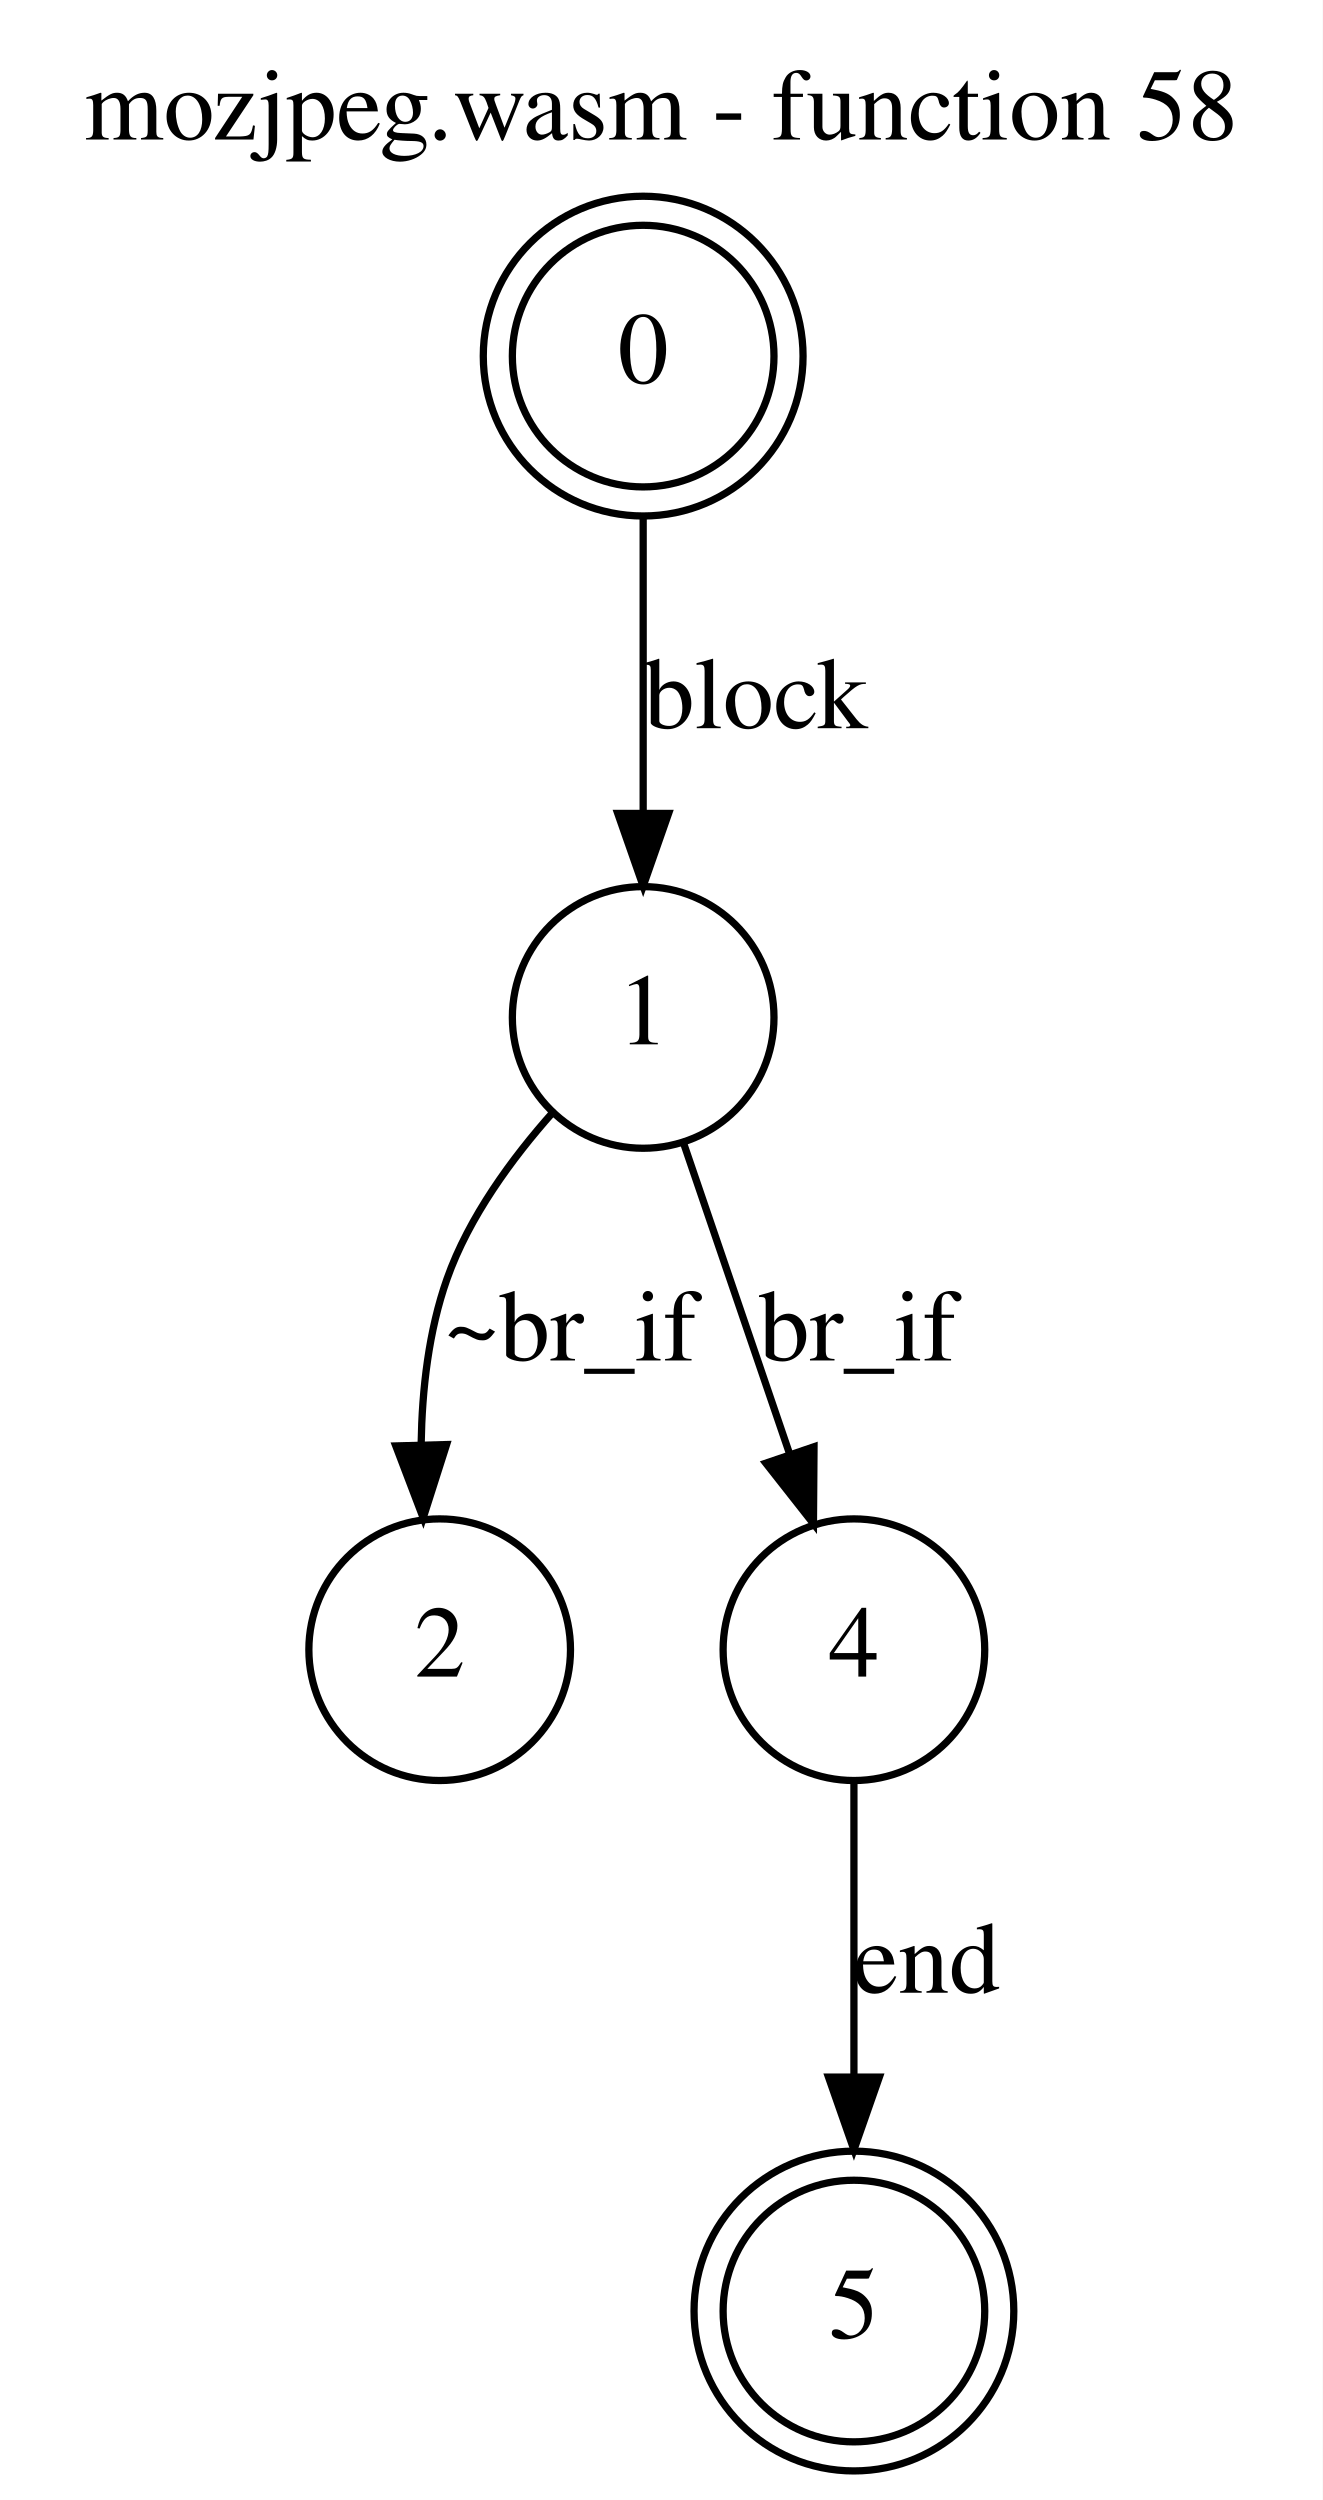
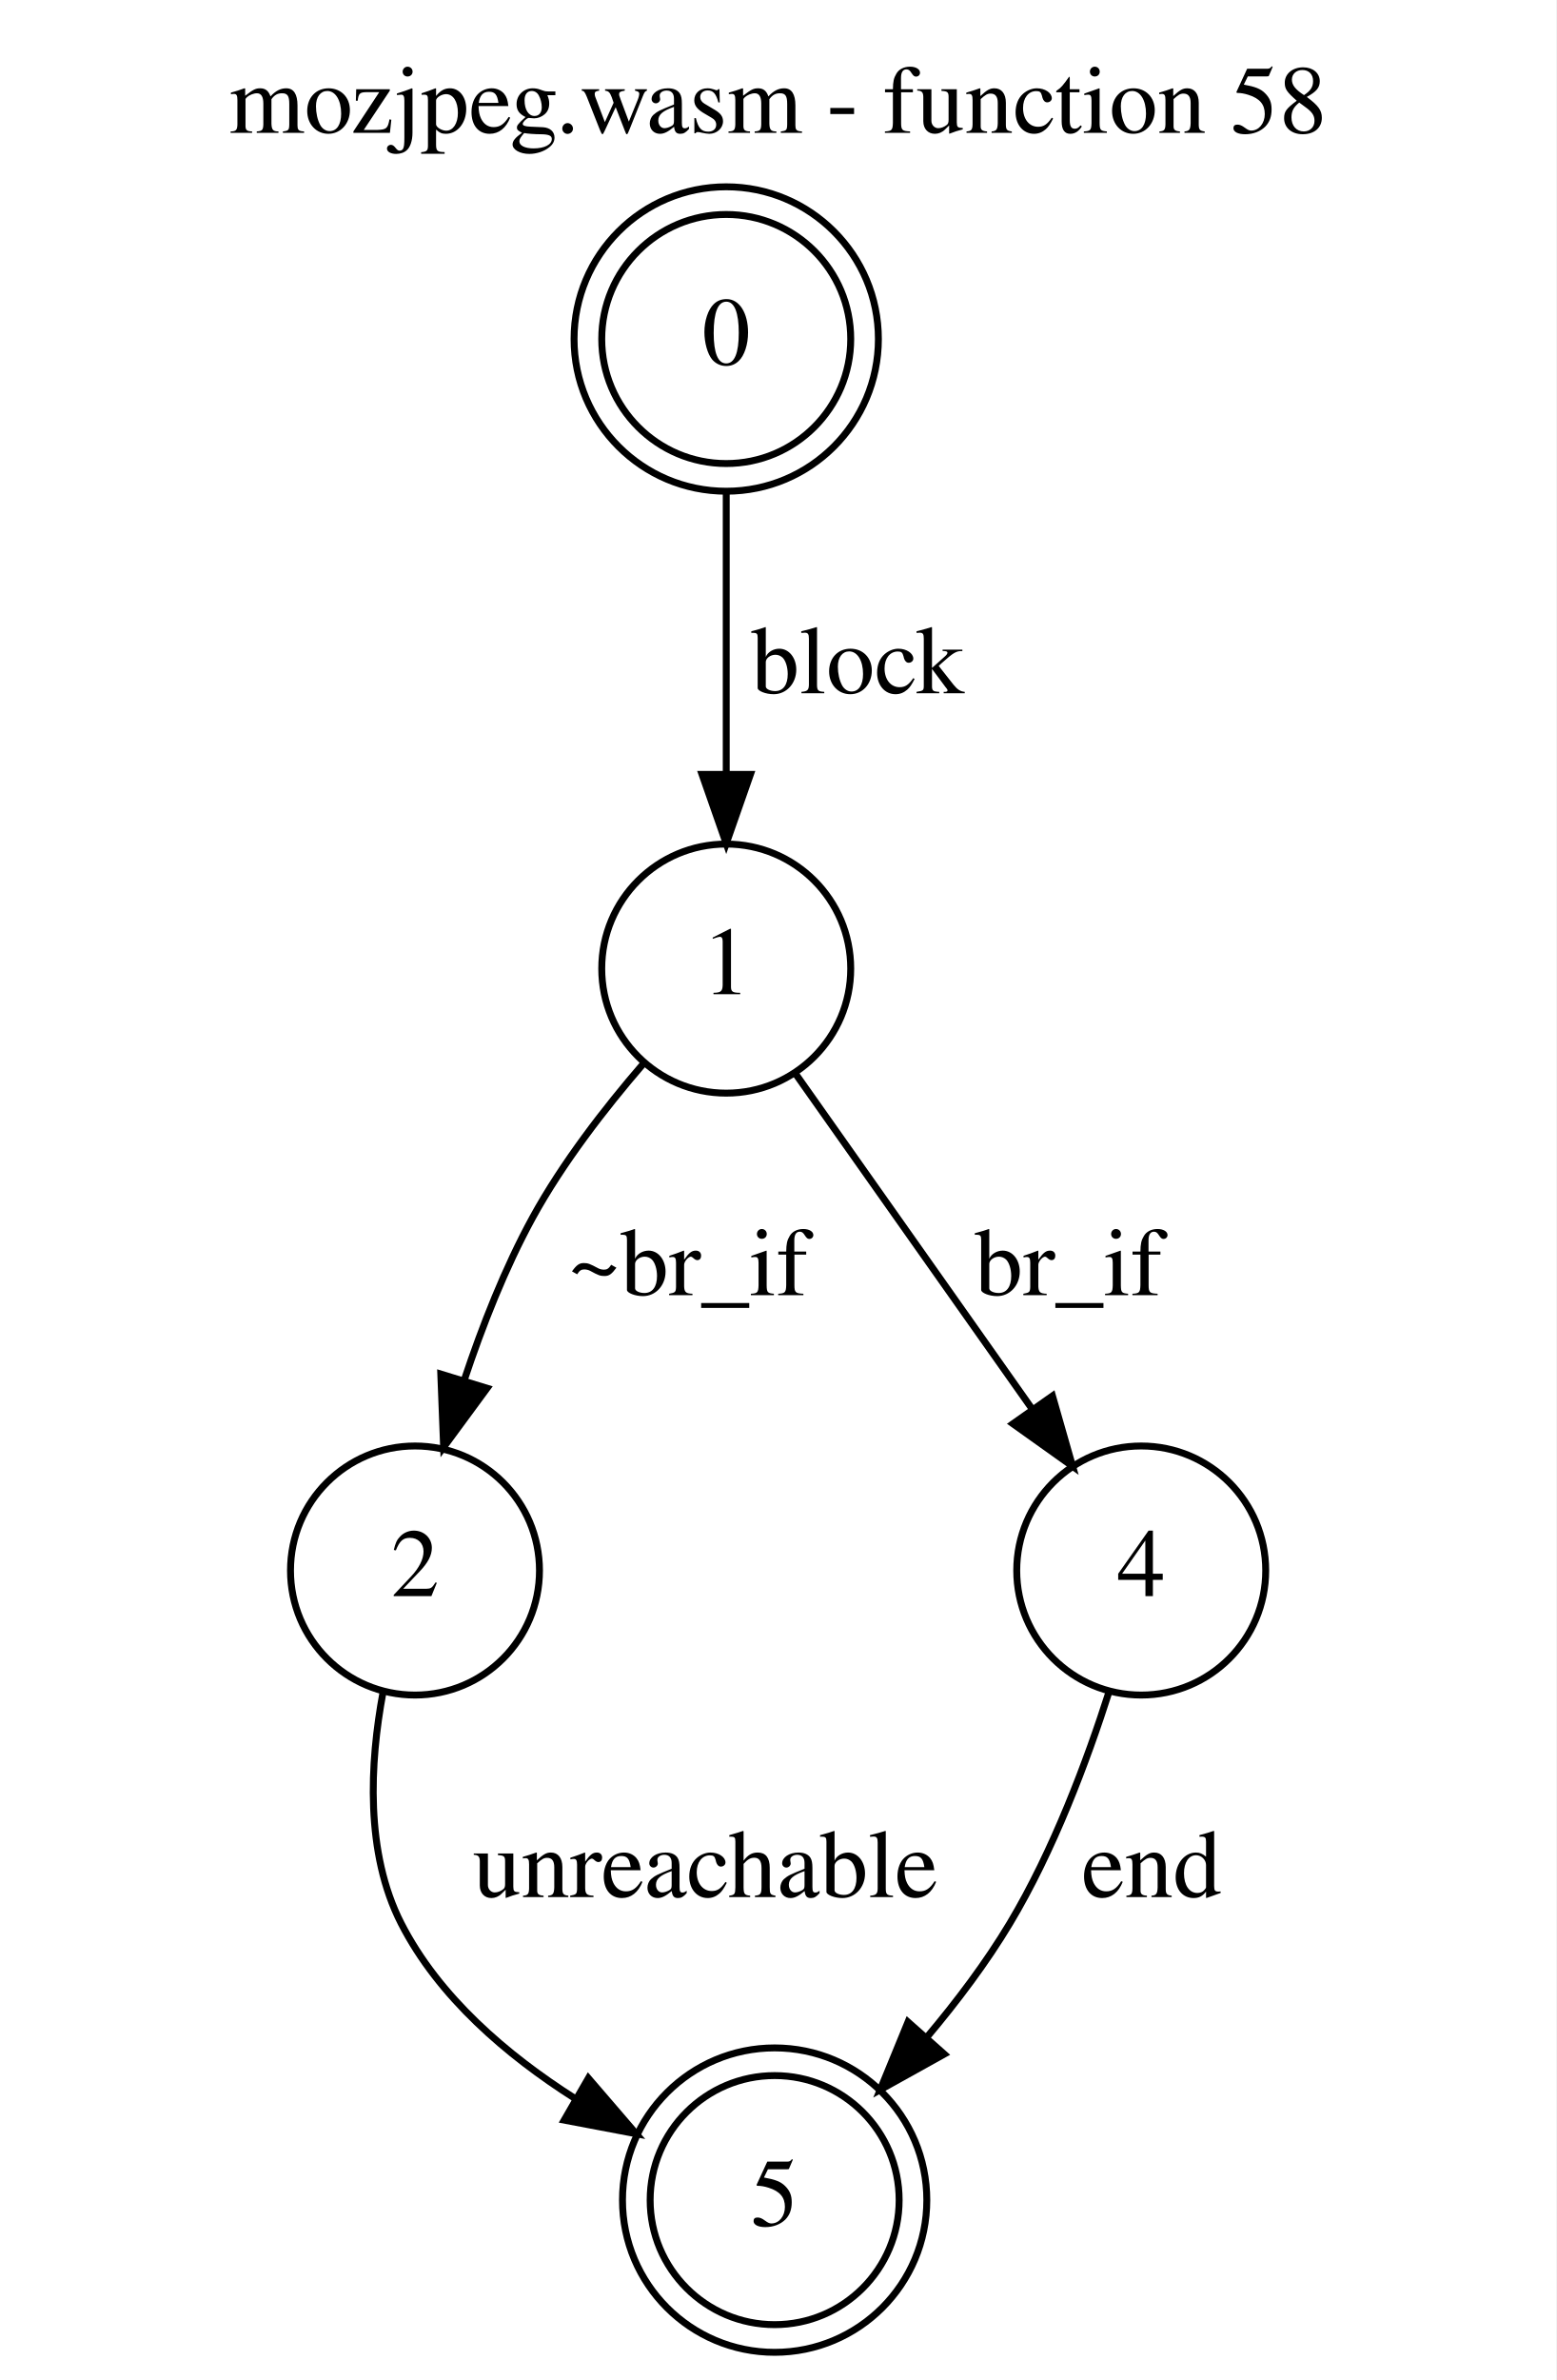
- <svg xmlns="http://www.w3.org/2000/svg" width="182pt" height="344pt" viewBox="0.00 0.00 182.00 344.00">
+ <svg xmlns="http://www.w3.org/2000/svg" width="225pt" height="344pt" viewBox="0.00 0.00 225.00 344.00">
  <g id="graph0" class="graph" transform="scale(1 1) rotate(0) translate(4 340)">
-     <polygon fill="white" stroke="transparent" points="-4,4 -4,-340 178,-340 178,4 -4,4" />
-     <text text-anchor="middle" x="87" y="-320.8" font-family="Times,serif" font-size="14.00">mozjpeg.wasm - function 58</text>
+     <polygon fill="white" stroke="transparent" points="-4,4 -4,-340 221,-340 221,4 -4,4" />
+     <text text-anchor="middle" x="108.5" y="-320.8" font-family="Times,serif" font-size="14.00">mozjpeg.wasm - function 58</text>
    <g id="node1" class="node">
-       <ellipse fill="none" stroke="black" cx="84.5" cy="-291" rx="18" ry="18" />
-       <ellipse fill="none" stroke="black" cx="84.5" cy="-291" rx="22" ry="22" />
-       <text text-anchor="middle" x="84.5" y="-287.3" font-family="Times,serif" font-size="14.00">0</text>
+       <ellipse fill="none" stroke="black" cx="101" cy="-291" rx="18" ry="18" />
+       <ellipse fill="none" stroke="black" cx="101" cy="-291" rx="22" ry="22" />
+       <text text-anchor="middle" x="101" y="-287.3" font-family="Times,serif" font-size="14.00">0</text>
    </g>
    <g id="node3" class="node">
-       <ellipse fill="none" stroke="black" cx="84.5" cy="-200" rx="18" ry="18" />
-       <text text-anchor="middle" x="84.5" y="-196.3" font-family="Times,serif" font-size="14.00">1</text>
+       <ellipse fill="none" stroke="black" cx="101" cy="-200" rx="18" ry="18" />
+       <text text-anchor="middle" x="101" y="-196.3" font-family="Times,serif" font-size="14.00">1</text>
    </g>
    <g id="edge1" class="edge">
-       <path fill="none" stroke="black" d="M84.5,-268.91C84.5,-256.78 84.5,-241.41 84.5,-228.36" />
-       <polygon fill="black" stroke="black" points="88,-228.07 84.5,-218.07 81,-228.07 88,-228.07" />
-       <text text-anchor="middle" x="100" y="-239.8" font-family="Times,serif" font-size="14.00">block</text>
+       <path fill="none" stroke="black" d="M101,-268.91C101,-256.78 101,-241.41 101,-228.36" />
+       <polygon fill="black" stroke="black" points="104.5,-228.07 101,-218.07 97.5,-228.07 104.5,-228.07" />
+       <text text-anchor="middle" x="120" y="-239.8" font-family="Times,serif" font-size="14.00">block</text>
    </g>
    <g id="node2" class="node">
-       <ellipse fill="none" stroke="black" cx="113.5" cy="-22" rx="18" ry="18" />
-       <ellipse fill="none" stroke="black" cx="113.5" cy="-22" rx="22" ry="22" />
-       <text text-anchor="middle" x="113.5" y="-18.3" font-family="Times,serif" font-size="14.00">5</text>
+       <ellipse fill="none" stroke="black" cx="108" cy="-22" rx="18" ry="18" />
+       <ellipse fill="none" stroke="black" cx="108" cy="-22" rx="22" ry="22" />
+       <text text-anchor="middle" x="108" y="-18.3" font-family="Times,serif" font-size="14.00">5</text>
    </g>
    <g id="node4" class="node">
-       <ellipse fill="none" stroke="black" cx="56.5" cy="-113" rx="18" ry="18" />
-       <text text-anchor="middle" x="56.5" y="-109.3" font-family="Times,serif" font-size="14.00">2</text>
+       <ellipse fill="none" stroke="black" cx="56" cy="-113" rx="18" ry="18" />
+       <text text-anchor="middle" x="56" y="-109.3" font-family="Times,serif" font-size="14.00">2</text>
    </g>
    <g id="edge2" class="edge">
-       <path fill="none" stroke="black" d="M72.04,-186.9C66.48,-180.65 60.51,-172.54 57.5,-164 54.99,-156.88 54.07,-148.82 53.95,-141.29" />
-       <polygon fill="black" stroke="black" points="57.45,-141.23 54.23,-131.14 50.46,-141.04 57.45,-141.23" />
-       <text text-anchor="middle" x="74.5" y="-152.8" font-family="Times,serif" font-size="14.00">~br_if</text>
+       <path fill="none" stroke="black" d="M88.93,-186.15C83.49,-179.84 77.34,-171.92 73,-164 69.02,-156.73 65.73,-148.36 63.14,-140.58" />
+       <polygon fill="black" stroke="black" points="66.42,-139.35 60.14,-130.82 59.73,-141.4 66.42,-139.35" />
+       <text text-anchor="middle" x="95.5" y="-152.8" font-family="Times,serif" font-size="14.00">~br_if</text>
    </g>
    <g id="node5" class="node">
-       <ellipse fill="none" stroke="black" cx="113.5" cy="-113" rx="18" ry="18" />
-       <text text-anchor="middle" x="113.5" y="-109.3" font-family="Times,serif" font-size="14.00">4</text>
+       <ellipse fill="none" stroke="black" cx="161" cy="-113" rx="18" ry="18" />
+       <text text-anchor="middle" x="161" y="-109.3" font-family="Times,serif" font-size="14.00">4</text>
    </g>
    <g id="edge3" class="edge">
-       <path fill="none" stroke="black" d="M90.09,-182.61C94.22,-170.5 99.93,-153.77 104.68,-139.86" />
-       <polygon fill="black" stroke="black" points="108.01,-140.93 107.93,-130.34 101.38,-138.67 108.01,-140.93" />
-       <text text-anchor="middle" x="114" y="-152.8" font-family="Times,serif" font-size="14.00">br_if</text>
+       <path fill="none" stroke="black" d="M110.91,-184.96C120.2,-171.8 134.25,-151.89 145.11,-136.51" />
+       <polygon fill="black" stroke="black" points="148.17,-138.24 151.08,-128.06 142.45,-134.21 148.17,-138.24" />
+       <text text-anchor="middle" x="150.5" y="-152.8" font-family="Times,serif" font-size="14.00">br_if</text>
    </g>
    <g id="edge4" class="edge">
-       <path fill="none" stroke="black" d="M113.5,-94.84C113.5,-83.44 113.5,-68.13 113.5,-54.58" />
-       <polygon fill="black" stroke="black" points="117,-54.19 113.5,-44.19 110,-54.19 117,-54.19" />
-       <text text-anchor="middle" x="123.5" y="-65.8" font-family="Times,serif" font-size="14.00">end</text>
+       <path fill="none" stroke="black" d="M51.37,-95.36C49.47,-85.18 48.78,-72.21 54,-62 59.44,-51.36 69.29,-42.95 79.1,-36.71" />
+       <polygon fill="black" stroke="black" points="81.07,-39.62 87.98,-31.59 77.57,-33.56 81.07,-39.62" />
+       <text text-anchor="middle" x="98" y="-65.8" font-family="Times,serif" font-size="14.00">unreachable</text>
+     </g>
+     <g id="edge5" class="edge">
+       <path fill="none" stroke="black" d="M156.38,-95.57C153.16,-85.48 148.3,-72.51 142,-62 138.61,-56.34 134.36,-50.71 130.03,-45.57" />
+       <polygon fill="black" stroke="black" points="132.52,-43.1 123.26,-37.95 127.28,-47.75 132.52,-43.1" />
+       <text text-anchor="middle" x="162.5" y="-65.8" font-family="Times,serif" font-size="14.00">end</text>
    </g>
  </g>
</svg>
